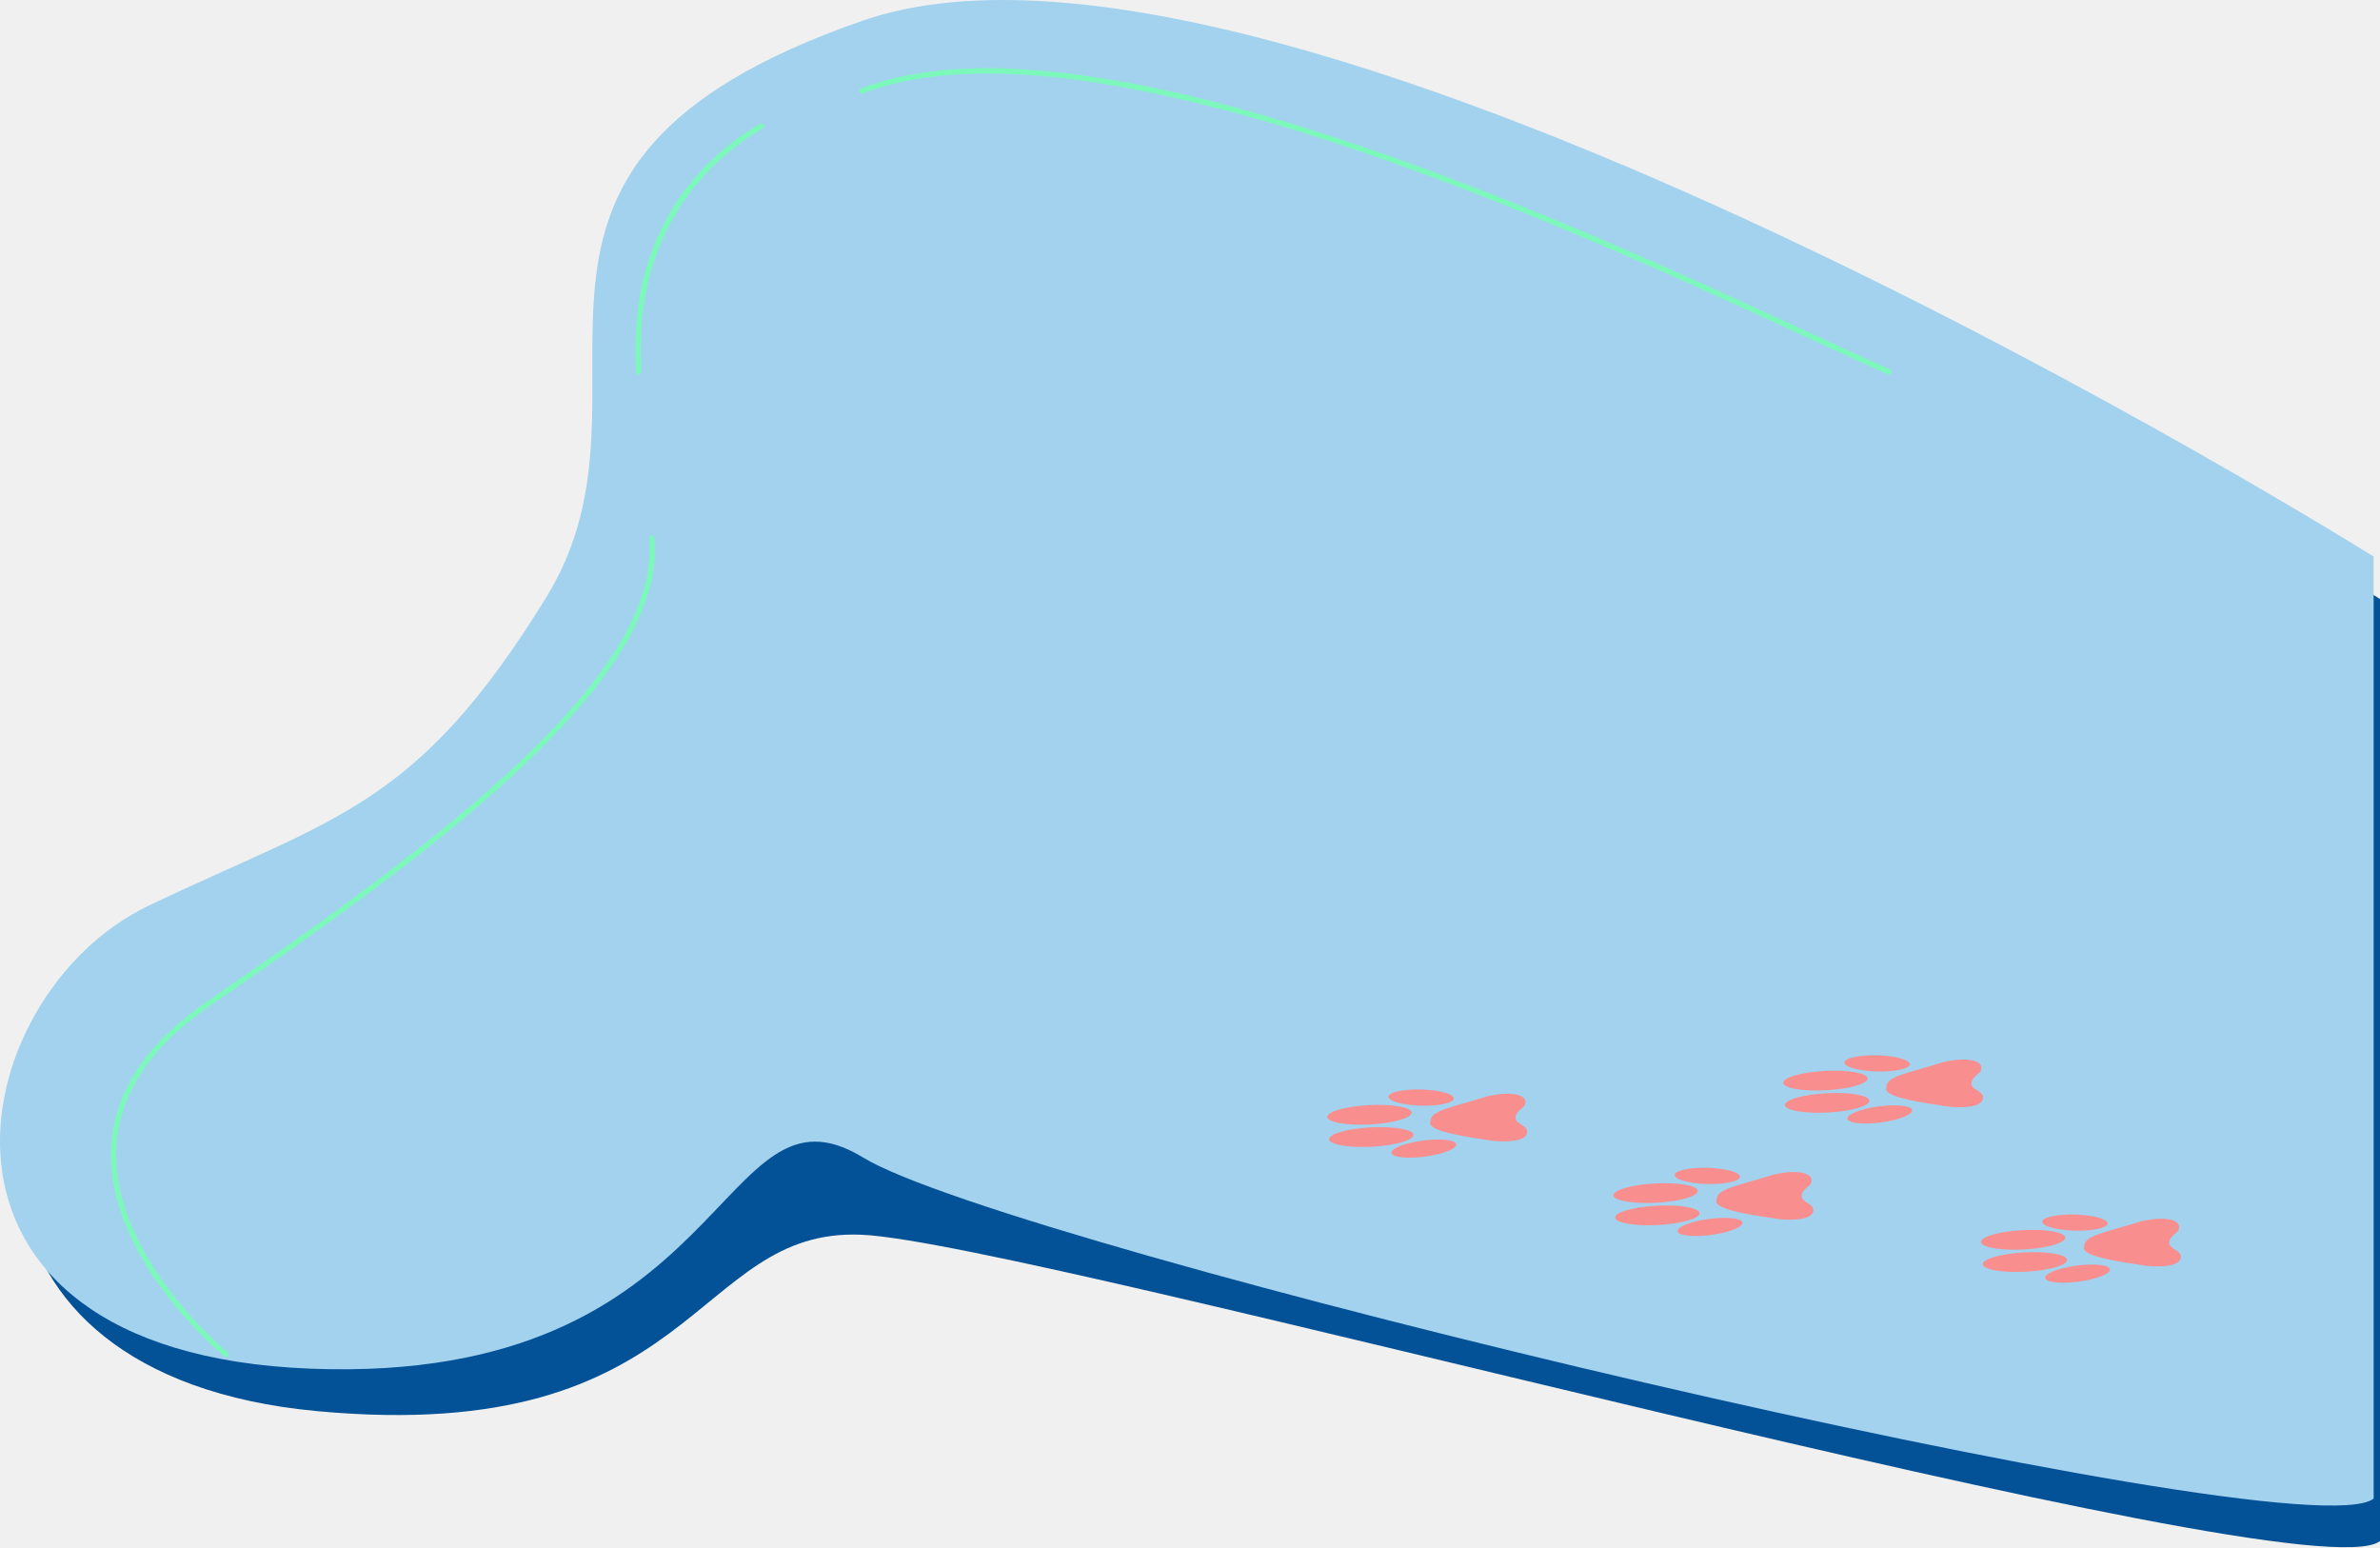
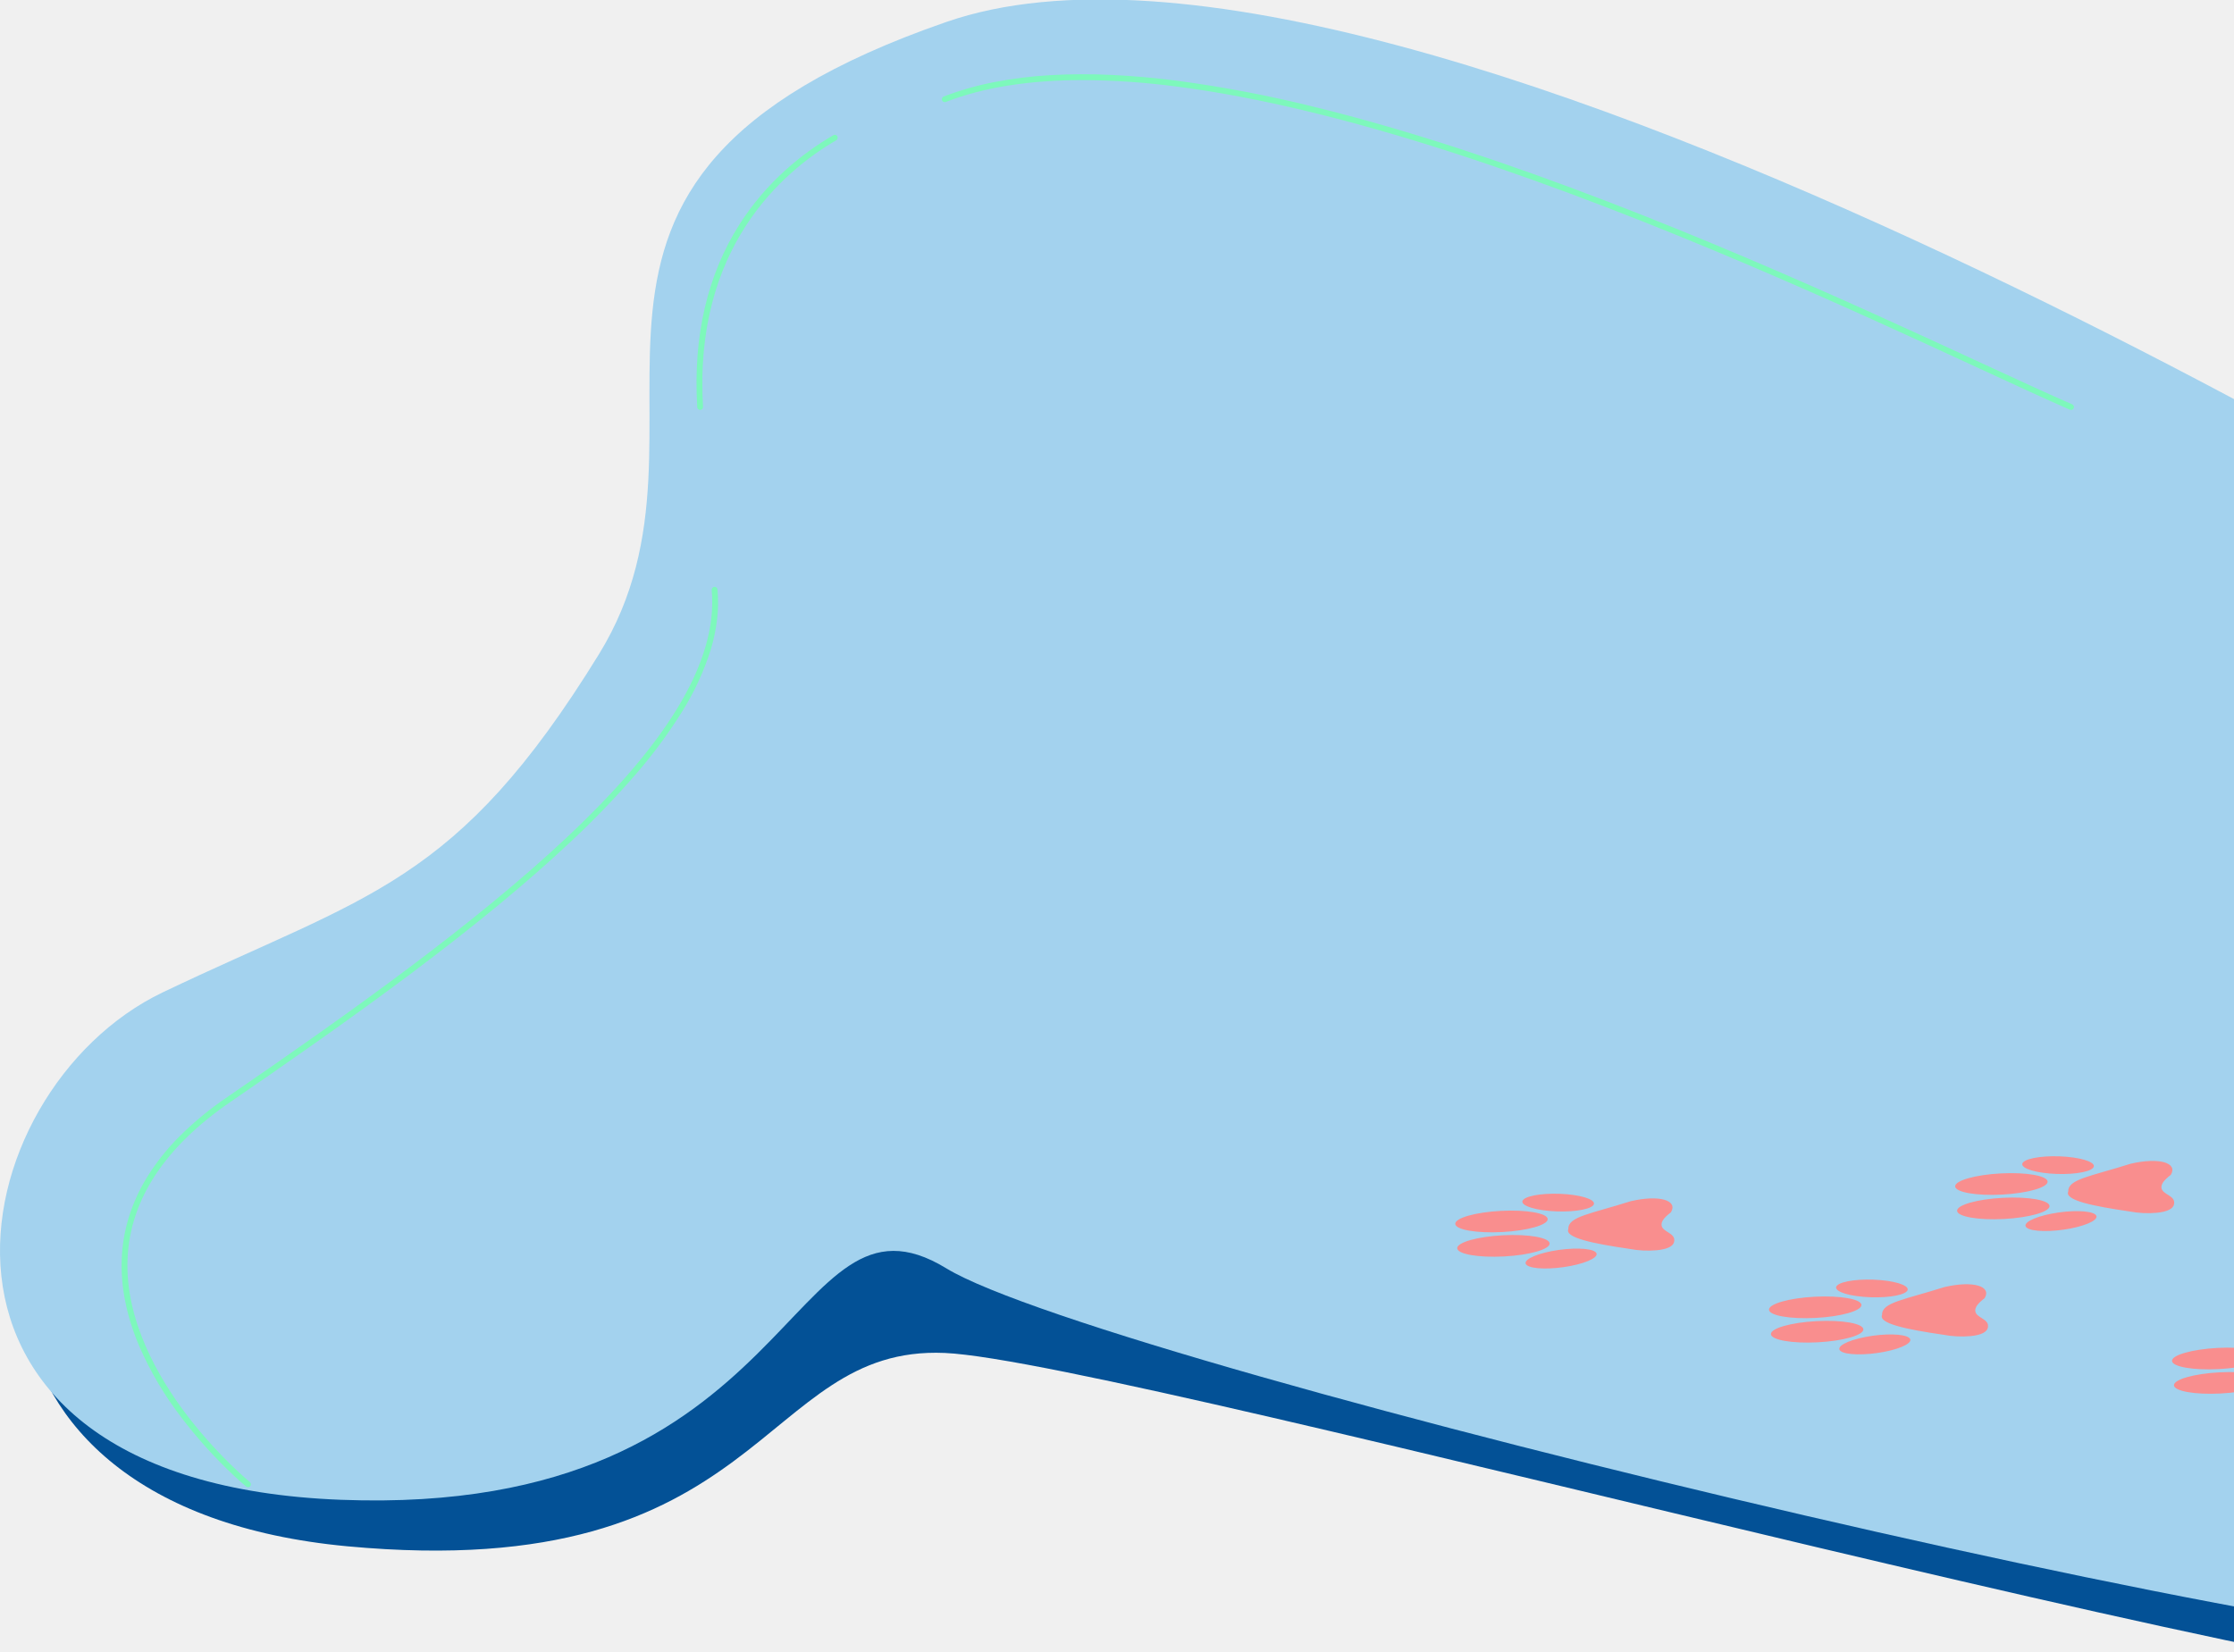
- <svg xmlns="http://www.w3.org/2000/svg" width="1121.324" height="728.946" viewBox="0 0 1121.324 728.946">
-   <g transform="translate(-960 -200.767)">
+ <svg xmlns="http://www.w3.org/2000/svg" width="960" height="710" viewBox="0 0 960 710">
+   <defs>
+     <clipPath id="a">
+       <rect width="960" height="710" transform="translate(960 201)" fill="#fff" />
+     </clipPath>
+   </defs>
+   <g transform="translate(-960 -201)" clip-path="url(#a)">
    <path d="M2027.9,462.973s-512.714-321.4-711.678-252.531-88,172.18-149.223,271.662-99.482,103.308-187.485,145.4S875.776,828.856,1056.038,845.6s176.339-86.6,256.537-83.112S1993.464,933.6,2027.9,906.816" transform="translate(53.424 20)" fill="#035196" />
    <path d="M2027.9,462.973s-512.714-321.4-711.678-252.531-88,172.18-149.223,271.662-99.482,103.308-187.485,145.4S857.075,837.943,1056.038,845.6s191.311-141.57,260.183-99.482S1993.464,933.6,2027.9,906.816" transform="translate(50.424)" fill="#a3d2ee" />
    <g transform="translate(0 -23)">
      <path d="M1066.573,863.19a1.245,1.245,0,0,1-.791-.283c-.143-.117-3.552-2.916-8.674-7.941a201.433,201.433,0,0,1-18.852-21.33,145.6,145.6,0,0,1-18.48-31.189c-5.455-12.918-7.964-25.56-7.457-37.575a70.4,70.4,0,0,1,2.949-17.425,75.626,75.626,0,0,1,7.973-17.586,97.1,97.1,0,0,1,13.834-17.4,141.968,141.968,0,0,1,20.523-16.911c52.485-36.019,106.509-74.487,146.091-111.756,21.319-20.073,36.739-38.065,47.139-55,11.4-18.563,16.445-35.788,15-51.2a1.25,1.25,0,1,1,2.489-.233,61.943,61.943,0,0,1-.167,12.825,75.709,75.709,0,0,1-2.746,13.089,115.587,115.587,0,0,1-12.445,26.822,214.426,214.426,0,0,1-20.474,27.515,382.371,382.371,0,0,1-27.081,28c-18.263,17.2-40.631,35.681-68.382,56.512-26.849,20.154-55.792,40.239-78.008,55.485-28.259,19.393-43.129,42.059-44.2,67.367-1.114,26.416,13.213,51.094,25.429,67.145a198.9,198.9,0,0,0,18.614,21.059c5.042,4.947,8.472,7.763,8.506,7.791a1.25,1.25,0,0,1-.792,2.218Z" fill="#7df8bb" />
      <path d="M1849.967,400.182a1.246,1.246,0,0,1-.5-.1c-10.057-4.384-23.377-10.538-38.8-17.664-55.428-25.61-139.19-64.311-223.365-91.83-46.3-15.138-87.4-25.048-122.141-29.455a318.454,318.454,0,0,0-39.913-2.709c-23.035,0-42.715,3.135-58.8,9.389a1.25,1.25,0,1,1-.906-2.33,128.986,128.986,0,0,1,21.643-6.188,179.938,179.938,0,0,1,24.1-2.992,252.487,252.487,0,0,1,26.21-.112c8.833.4,18.245,1.227,27.975,2.461a536.744,536.744,0,0,1,59.858,11.433c19.5,4.791,40.611,10.89,62.746,18.126,19.746,6.455,40.885,14.006,62.829,22.442,18.951,7.286,39.171,15.49,60.1,24.385,38.523,16.376,73,32.307,100.711,45.109,15.41,7.12,28.719,13.269,38.75,17.642a1.25,1.25,0,0,1-.5,2.4Z" fill="#7df8bb" />
      <path d="M1260.87,400.182a1.25,1.25,0,0,1-1.246-1.174c-1.843-30.4,4.308-56.908,18.281-78.778a113.709,113.709,0,0,1,19.92-23.382,123.947,123.947,0,0,1,20.294-14.748,1.25,1.25,0,0,1,1.26,2.159c-23.159,13.51-61.394,46.362-57.258,114.6a1.25,1.25,0,0,1-1.172,1.323Z" fill="#7df8bb" />
    </g>
    <g transform="translate(0 -23)">
      <g transform="translate(1721.287 808.128) rotate(-93)">
        <path d="M10.724.282c2.516,0,4.558,8.908,4.558,19.888S13.24,40.058,10.724,40.058s-4.558-8.9-4.558-19.888S8.208.282,10.724.282Zm5.795,48.142c5.337.03,6,10.1,10.5,27.325,2.243,12.535-.669,20.436-5.661,17.053-2.264-3.284-3.857-4.442-5.455-4.29-2.768.274-3.466,5.471-6.686,5.105-2.484-.19-3.6-3.155-3.82-7.673a42.606,42.606,0,0,1,1.21-11.8c3.078-15.453,6.261-27.653,9.912-25.717ZM1.92,29.778C.039,31.9-.561,40.271.579,48.478S4.169,61.622,6.05,59.5,8.532,49.011,7.391,40.8,3.8,27.66,1.92,29.778Zm28.206,0c1.882,2.118,2.481,10.493,1.341,18.7S27.875,61.622,26,59.5s-2.481-10.493-1.341-18.7,3.589-13.144,5.471-11.026ZM21.24,0C23.756,0,25.8,8.908,25.8,19.888S23.756,39.776,21.24,39.776s-4.558-8.9-4.558-19.888S18.724,0,21.24,0Z" transform="translate(0 0)" fill="#f98e8e" fill-rule="evenodd" />
      </g>
      <g transform="translate(1801.287 755.128) rotate(-93)">
        <path d="M10.724.282c2.516,0,4.558,8.908,4.558,19.888S13.24,40.058,10.724,40.058s-4.558-8.9-4.558-19.888S8.208.282,10.724.282Zm5.795,48.142c5.337.03,6,10.1,10.5,27.325,2.243,12.535-.669,20.436-5.661,17.053-2.264-3.284-3.857-4.442-5.455-4.29-2.768.274-3.466,5.471-6.686,5.105-2.484-.19-3.6-3.155-3.82-7.673a42.606,42.606,0,0,1,1.21-11.8c3.078-15.453,6.261-27.653,9.912-25.717ZM1.92,29.778C.039,31.9-.561,40.271.579,48.478S4.169,61.622,6.05,59.5,8.532,49.011,7.391,40.8,3.8,27.66,1.92,29.778Zm28.206,0c1.882,2.118,2.481,10.493,1.341,18.7S27.875,61.622,26,59.5s-2.481-10.493-1.341-18.7,3.589-13.144,5.471-11.026ZM21.24,0C23.756,0,25.8,8.908,25.8,19.888S23.756,39.776,21.24,39.776s-4.558-8.9-4.558-19.888S18.724,0,21.24,0Z" transform="translate(0 0)" fill="#f98e8e" fill-rule="evenodd" />
      </g>
      <g transform="translate(1896.472 858.128) rotate(-93)">
        <path d="M10.724.282c2.516,0,4.558,8.908,4.558,19.888S13.24,40.058,10.724,40.058s-4.558-8.9-4.558-19.888S8.208.282,10.724.282Zm5.795,48.142c5.337.03,6,10.1,10.5,27.325,2.243,12.535-.669,20.436-5.661,17.053-2.264-3.284-3.857-4.442-5.455-4.29-2.768.274-3.466,5.471-6.686,5.105-2.484-.19-3.6-3.155-3.82-7.673a42.606,42.606,0,0,1,1.21-11.8c3.078-15.453,6.261-27.653,9.912-25.717ZM1.92,29.778C.039,31.9-.561,40.271.579,48.478S4.169,61.622,6.05,59.5,8.532,49.011,7.391,40.8,3.8,27.66,1.92,29.778Zm28.206,0c1.882,2.118,2.481,10.493,1.341,18.7S27.875,61.622,26,59.5s-2.481-10.493-1.341-18.7,3.589-13.144,5.471-11.026ZM21.24,0C23.756,0,25.8,8.908,25.8,19.888S23.756,39.776,21.24,39.776s-4.558-8.9-4.558-19.888S18.724,0,21.24,0Z" transform="translate(28.066 -0.532)" fill="#f98e8e" fill-rule="evenodd" />
      </g>
      <g transform="translate(1586.472 771.228) rotate(-93)">
        <path d="M10.724.282c2.516,0,4.558,8.908,4.558,19.888S13.24,40.058,10.724,40.058s-4.558-8.9-4.558-19.888S8.208.282,10.724.282Zm5.795,48.142c5.337.03,6,10.1,10.5,27.325,2.243,12.535-.669,20.436-5.661,17.053-2.264-3.284-3.857-4.442-5.455-4.29-2.768.274-3.466,5.471-6.686,5.105-2.484-.19-3.6-3.155-3.82-7.673a42.606,42.606,0,0,1,1.21-11.8c3.078-15.453,6.261-27.653,9.912-25.717ZM1.92,29.778C.039,31.9-.561,40.271.579,48.478S4.169,61.622,6.05,59.5,8.532,49.011,7.391,40.8,3.8,27.66,1.92,29.778Zm28.206,0c1.882,2.118,2.481,10.493,1.341,18.7S27.875,61.622,26,59.5s-2.481-10.493-1.341-18.7,3.589-13.144,5.471-11.026ZM21.24,0C23.756,0,25.8,8.908,25.8,19.888S23.756,39.776,21.24,39.776s-4.558-8.9-4.558-19.888S18.724,0,21.24,0Z" transform="translate(0 0)" fill="#f98e8e" fill-rule="evenodd" />
      </g>
    </g>
  </g>
</svg>
